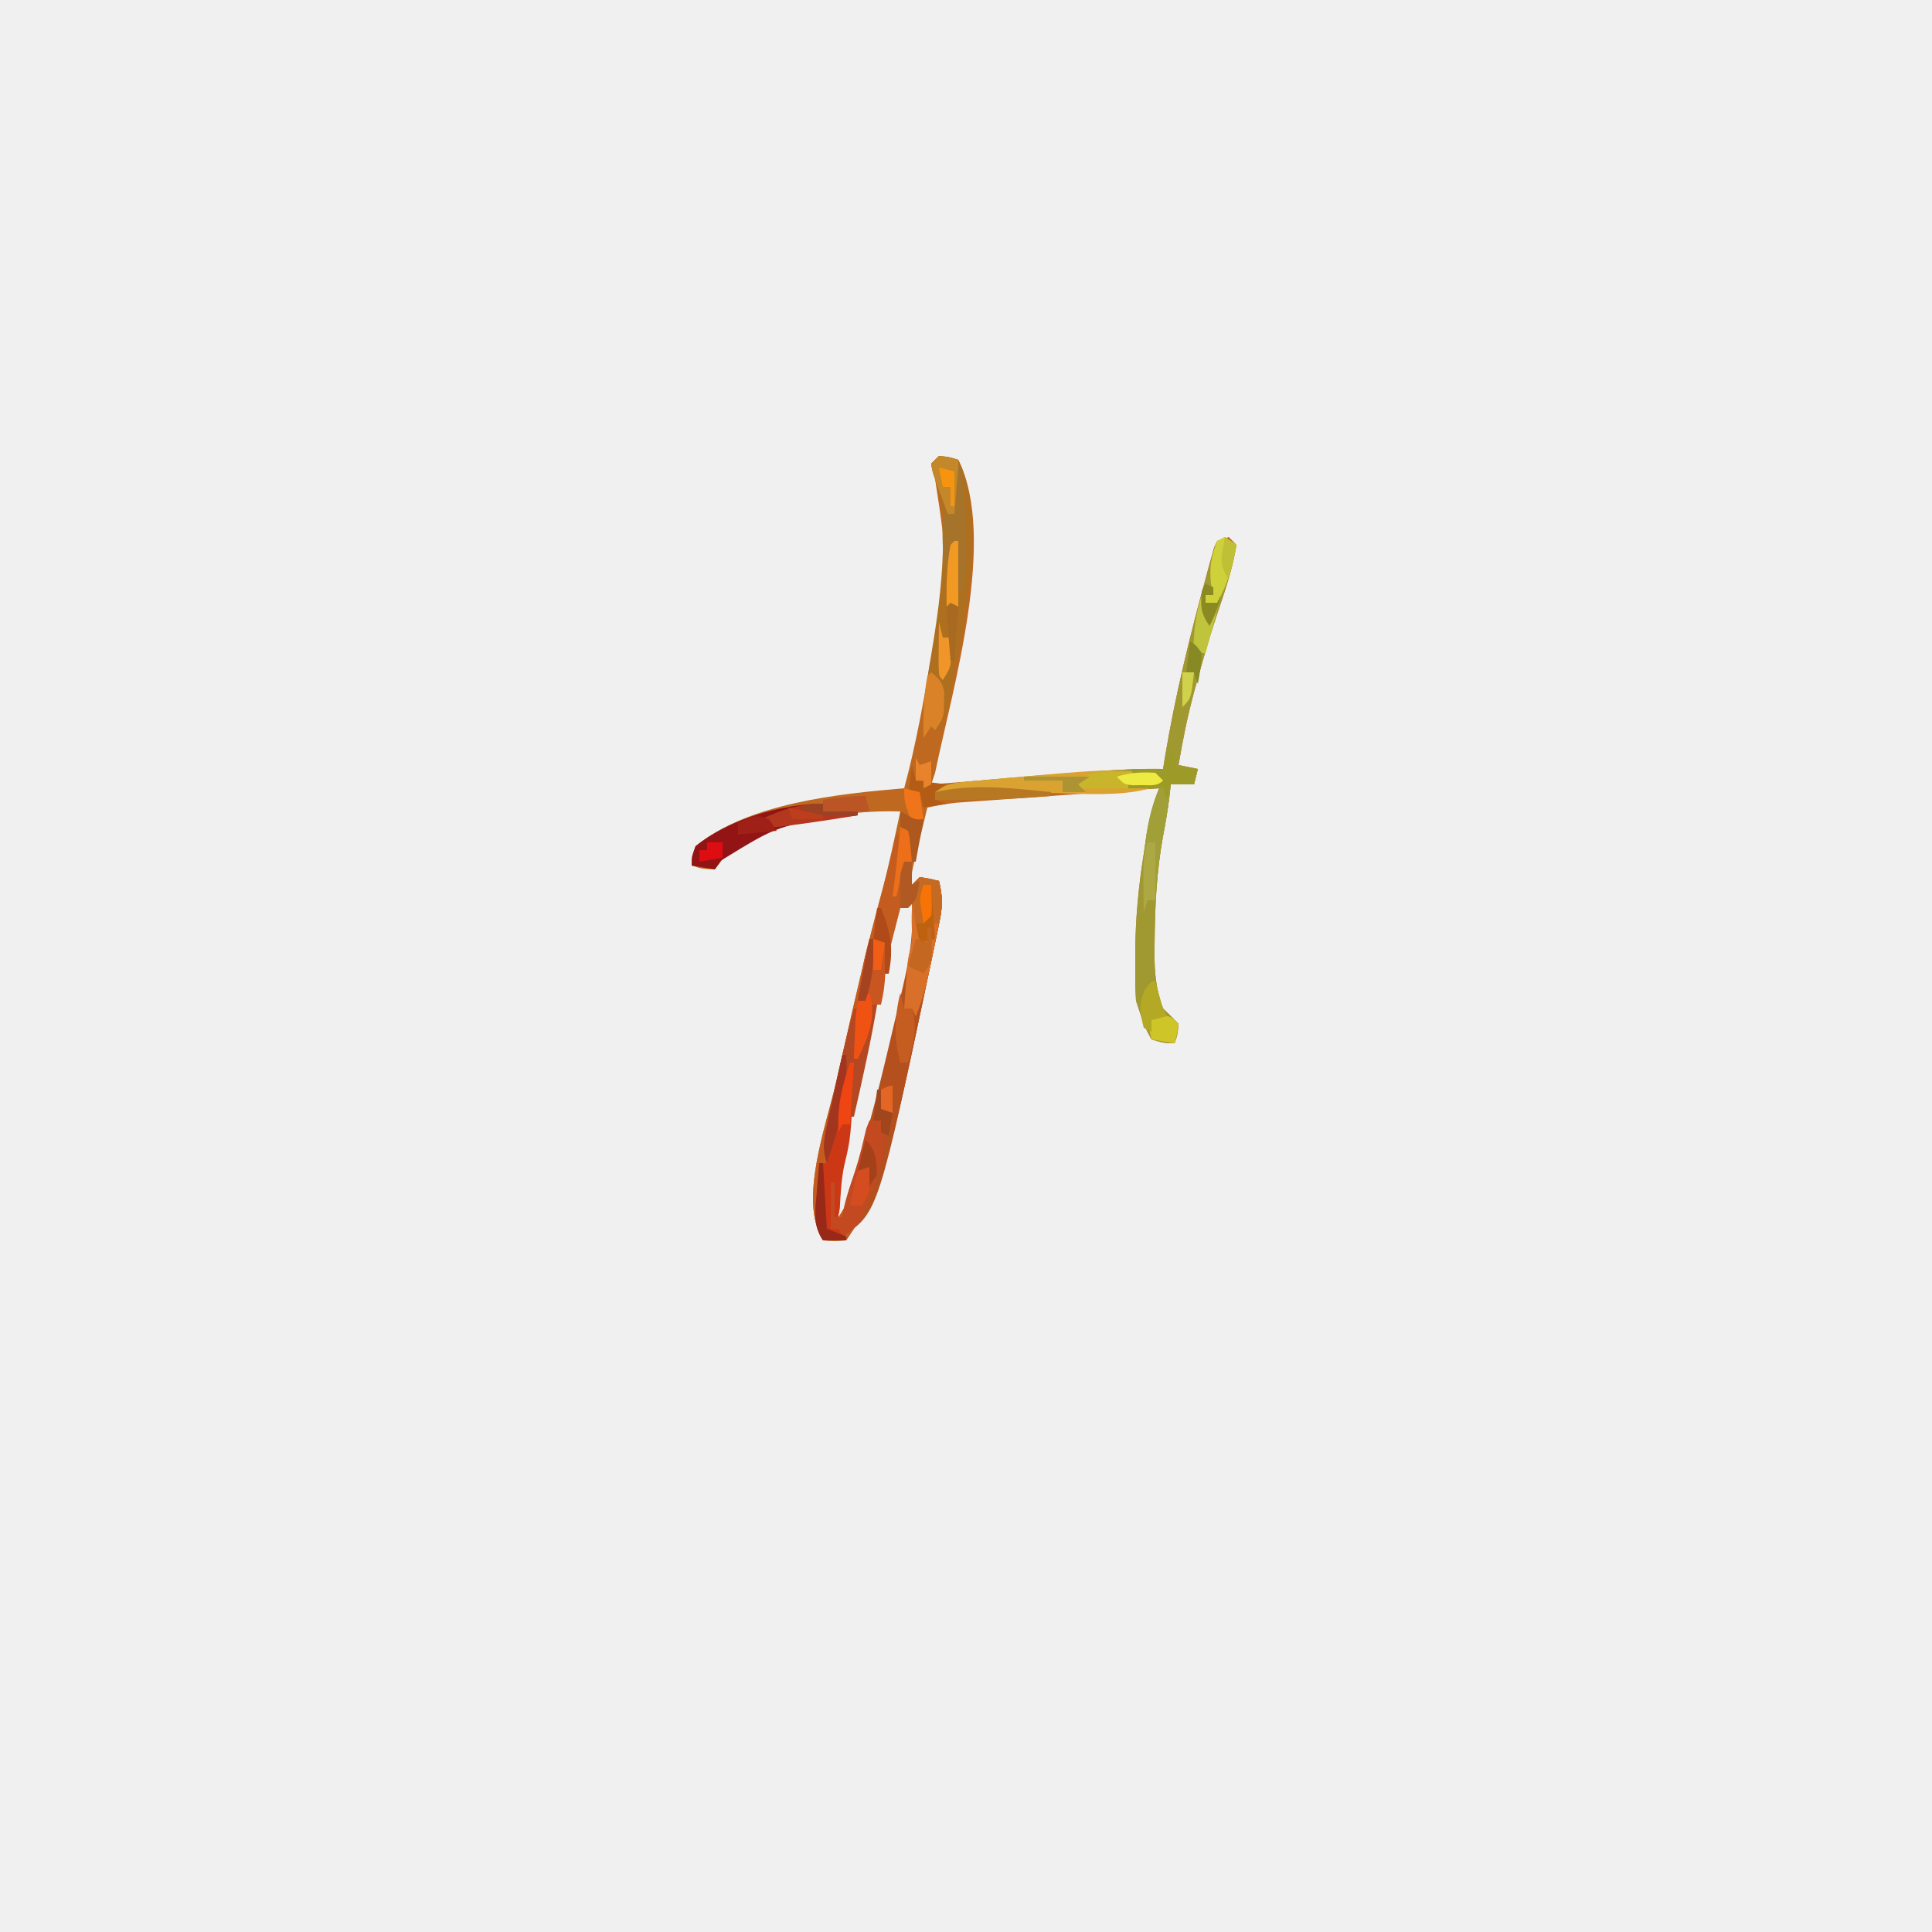
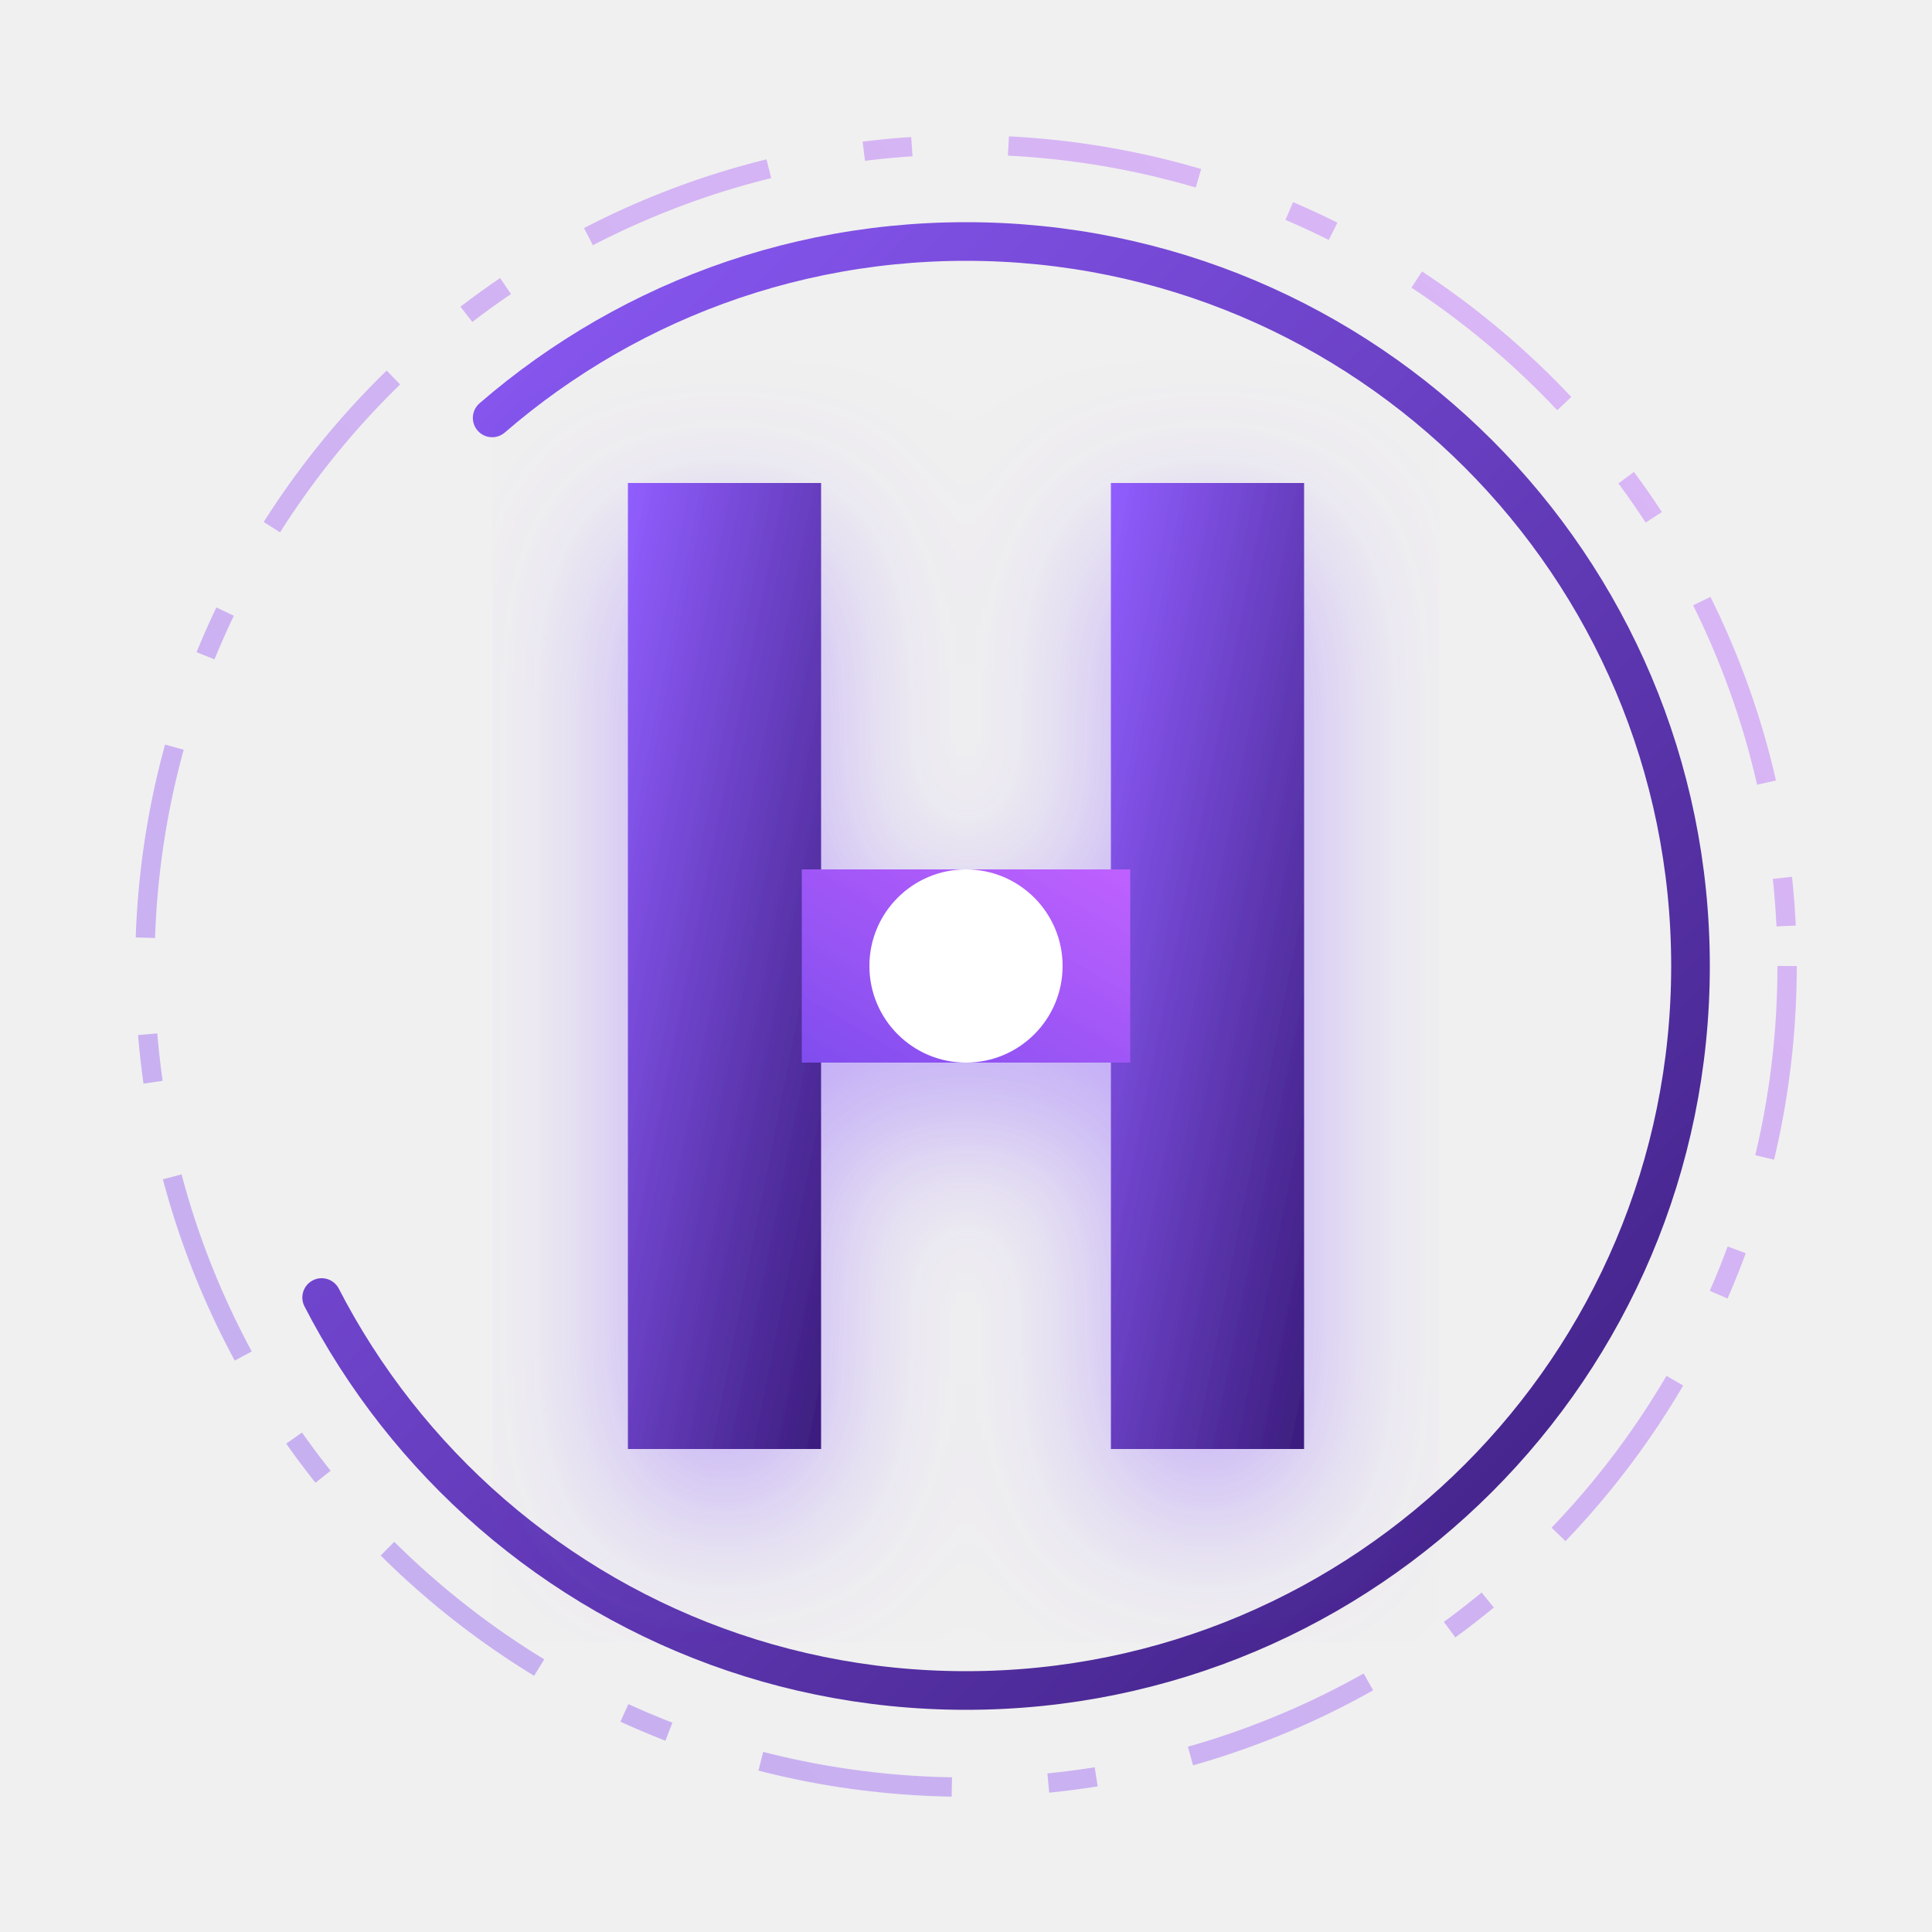
- <svg xmlns="http://www.w3.org/2000/svg" version="1.1" width="500" height="500">
-   <path d="M0 0 C2.562 0.25 2.562 0.25 5 1 C15.182 21.364 3.432 60.534 -1 82 C-1.495 83.485 -1.495 83.485 -2 85 C-1.366 84.95 -0.733 84.9 -0.08 84.848 C6.539 84.325 13.158 83.807 19.777 83.291 C22.245 83.098 24.712 82.904 27.18 82.709 C30.734 82.428 34.289 82.151 37.844 81.875 C38.94 81.788 40.036 81.7 41.165 81.61 C46.798 81.176 52.351 80.905 58 81 C58.159 80.016 58.317 79.033 58.48 78.02 C61.106 62.206 64.89 46.705 69.125 31.25 C69.487 29.882 69.487 29.882 69.857 28.487 C70.092 27.651 70.328 26.815 70.57 25.953 C70.774 25.212 70.978 24.471 71.188 23.708 C71.456 23.144 71.724 22.581 72 22 C72.99 21.67 73.98 21.34 75 21 C75.99 21.99 75.99 21.99 77 23 C76.07 29.099 74.102 34.743 72.106 40.566 C70.136 46.405 68.444 52.308 66.812 58.25 C66.563 59.148 66.313 60.046 66.056 60.971 C64.35 67.263 63.073 73.572 62 80 C63.65 80.33 65.3 80.66 67 81 C66.67 82.32 66.34 83.64 66 85 C64.02 85 62.04 85 60 85 C59.814 86.64 59.814 86.64 59.625 88.312 C59.21 91.677 58.641 94.984 58 98.312 C56.331 107.467 55.891 116.458 55.812 125.75 C55.799 126.65 55.786 127.549 55.773 128.476 C55.766 133.708 56.152 138.084 58 143 C58.722 143.701 59.444 144.403 60.188 145.125 C60.786 145.744 61.384 146.363 62 147 C61.75 149.75 61.75 149.75 61 152 C58.188 151.938 58.188 151.938 55 151 C53.188 147.625 53.188 147.625 52 144 C51.67 143.01 51.34 142.02 51 141 C50.766 137.609 50.81 134.211 50.812 130.812 C50.813 129.825 50.814 128.838 50.815 127.821 C50.885 119.396 51.67 111.317 53 103 C53.168 101.854 53.335 100.708 53.508 99.527 C54.247 94.699 55.135 90.523 57 86 C49.671 86.52 42.342 87.042 35.013 87.569 C30.444 87.897 25.874 88.221 21.305 88.543 C18.891 88.716 16.477 88.889 14.062 89.062 C12.359 89.181 12.359 89.181 10.622 89.302 C9.032 89.418 9.032 89.418 7.41 89.535 C6.02 89.634 6.02 89.634 4.602 89.735 C2.018 89.998 -0.464 90.447 -3 91 C-3.671 93.77 -4.337 96.541 -5 99.312 C-5.191 100.098 -5.382 100.884 -5.578 101.693 C-5.759 102.451 -5.939 103.208 -6.125 103.988 C-6.376 105.033 -6.376 105.033 -6.633 106.099 C-7.095 108.168 -7.095 108.168 -7 111 C-6.34 110.34 -5.68 109.68 -5 109 C-2.375 109.375 -2.375 109.375 0 110 C0.884 113.572 1.012 116.197 0.285 119.797 C0.098 120.739 -0.09 121.681 -0.283 122.651 C-0.499 123.674 -0.715 124.696 -0.938 125.75 C-1.161 126.832 -1.385 127.914 -1.616 129.028 C-14.071 188.107 -14.071 188.107 -24 203 C-27.125 203.188 -27.125 203.188 -30 203 C-36.412 192.781 -29.165 173.301 -26.75 162.605 C-26.168 160.07 -25.585 157.535 -25 155 C-24.699 153.681 -24.398 152.361 -24.098 151.042 C-21.233 138.469 -18.341 125.913 -14.91 113.48 C-13.052 106.373 -11.546 99.18 -10 92 C-23.96 91.563 -40.515 94.613 -53 101 C-54.761 102.605 -54.761 102.605 -56 104.375 C-56.66 105.241 -57.32 106.108 -58 107 C-61.312 106.875 -61.312 106.875 -64 106 C-64 103.812 -64 103.812 -63 101 C-49.312 89.826 -26.044 87.449 -9 86 C-5.951 74.798 -3.971 63.432 -2 52 C-1.671 50.111 -1.671 50.111 -1.336 48.184 C2.233 26.933 2.233 26.933 -1 6 C-1.75 3.688 -1.75 3.688 -2 2 C-1.34 1.34 -0.68 0.68 0 0 Z M-9 113 C-16.188 141.027 -16.188 141.027 -22.672 169.223 C-22.97 170.599 -23.272 171.973 -23.579 173.347 C-25.352 181.338 -26.438 188.807 -26 197 C-22.035 191.052 -20.11 185.29 -18.441 178.422 C-18.211 177.496 -17.981 176.571 -17.743 175.617 C-17.257 173.658 -16.774 171.698 -16.294 169.737 C-15.575 166.8 -14.846 163.864 -14.115 160.93 C-12.717 155.293 -11.349 149.649 -10 144 C-9.687 142.694 -9.687 142.694 -9.368 141.362 C-8.786 138.915 -8.217 136.466 -7.652 134.016 C-7.483 133.303 -7.314 132.591 -7.139 131.858 C-5.602 125.047 -5.449 119.536 -8 113 C-8.33 113 -8.66 113 -9 113 Z " fill="#BE6820" transform="translate(243,118)" />
-   <path d="M0 0 C0.33 0 0.66 0 1 0 C1 3.333 1 6.667 1 10 C1.33 9.01 1.66 8.02 2 7 C2.66 7 3.32 7 4 7 C4 8.98 4 10.96 4 13 C4.66 12.34 5.32 11.68 6 11 C8.625 11.375 8.625 11.375 11 12 C11.884 15.572 12.012 18.197 11.285 21.797 C11.098 22.739 10.91 23.681 10.717 24.651 C10.501 25.674 10.285 26.696 10.062 27.75 C9.839 28.832 9.615 29.914 9.384 31.028 C-3.071 90.107 -3.071 90.107 -13 105 C-16.125 105.188 -16.125 105.188 -19 105 C-25.412 94.781 -18.165 75.301 -15.75 64.605 C-15.168 62.07 -14.585 59.535 -14 57 C-13.699 55.681 -13.398 54.361 -13.098 53.042 C-10.204 40.341 -7.301 27.644 -3.844 15.082 C-2.474 10.077 -1.239 5.039 0 0 Z M2 15 C-5.188 43.027 -5.188 43.027 -11.672 71.223 C-11.97 72.599 -12.272 73.973 -12.579 75.347 C-14.352 83.338 -15.438 90.807 -15 99 C-11.035 93.052 -9.11 87.29 -7.441 80.422 C-7.211 79.496 -6.981 78.571 -6.743 77.617 C-6.257 75.658 -5.774 73.698 -5.294 71.737 C-4.575 68.8 -3.846 65.864 -3.115 62.93 C-1.717 57.293 -0.349 51.649 1 46 C1.313 44.694 1.313 44.694 1.632 43.362 C2.214 40.915 2.783 38.466 3.348 36.016 C3.517 35.303 3.686 34.591 3.861 33.858 C5.398 27.047 5.551 21.536 3 15 C2.67 15 2.34 15 2 15 Z " fill="#C35C1E" transform="translate(232,216)" />
-   <path d="M0 0 C0.99 0.66 1.98 1.32 3 2 C1.958 7.402 0.544 12.485 -1.25 17.688 C-3.466 24.146 -5.379 30.666 -7.188 37.25 C-7.437 38.148 -7.687 39.046 -7.944 39.971 C-9.65 46.263 -10.927 52.572 -12 59 C-10.35 59.33 -8.7 59.66 -7 60 C-7.33 61.32 -7.66 62.64 -8 64 C-9.98 64 -11.96 64 -14 64 C-14.186 65.64 -14.186 65.64 -14.375 67.312 C-14.79 70.677 -15.359 73.984 -16 77.312 C-17.669 86.467 -18.109 95.458 -18.188 104.75 C-18.201 105.65 -18.214 106.549 -18.227 107.476 C-18.234 112.708 -17.848 117.084 -16 122 C-15.278 122.701 -14.556 123.403 -13.812 124.125 C-13.214 124.744 -12.616 125.362 -12 126 C-12.25 128.75 -12.25 128.75 -13 131 C-15.812 130.938 -15.812 130.938 -19 130 C-20.812 126.625 -20.812 126.625 -22 123 C-22.33 122.01 -22.66 121.02 -23 120 C-23.234 116.609 -23.19 113.211 -23.188 109.812 C-23.187 108.825 -23.186 107.838 -23.185 106.821 C-23.115 98.396 -22.33 90.317 -21 82 C-20.749 80.281 -20.749 80.281 -20.492 78.527 C-19.753 73.699 -18.865 69.523 -17 65 C-18.126 65.071 -19.252 65.143 -20.411 65.217 C-32.682 65.953 -44.898 66.122 -57.188 66.062 C-59.028 66.057 -60.868 66.053 -62.709 66.049 C-67.139 66.038 -71.57 66.021 -76 66 C-71.938 63.778 -68.052 63.397 -63.5 63 C-62.645 62.92 -61.79 62.84 -60.909 62.758 C-53.03 62.045 -45.14 61.454 -37.25 60.875 C-36.061 60.787 -34.872 60.7 -33.646 60.609 C-27.748 60.194 -21.913 59.898 -16 60 C-15.841 59.016 -15.683 58.033 -15.52 57.02 C-12.892 41.197 -9.118 25.695 -4.812 10.25 C-4.563 9.338 -4.313 8.427 -4.055 7.487 C-3.817 6.651 -3.578 5.815 -3.332 4.953 C-3.123 4.212 -2.914 3.471 -2.698 2.708 C-2 1 -2 1 0 0 Z " fill="#A09931" transform="translate(317,139)" />
-   <path d="M0 0 C2.475 0.495 2.475 0.495 5 1 C5.884 4.572 6.012 7.197 5.285 10.797 C5.004 12.21 5.004 12.21 4.717 13.651 C4.501 14.674 4.285 15.696 4.062 16.75 C3.839 17.832 3.615 18.914 3.384 20.028 C-10.692 86.795 -10.692 86.795 -20 93 C-20.33 92.34 -20.66 91.68 -21 91 C-21.66 91 -22.32 91 -23 91 C-23 87.04 -23 83.08 -23 79 C-22.67 79 -22.34 79 -22 79 C-22 81.97 -22 84.94 -22 88 C-21.34 88 -20.68 88 -20 88 C-19.897 87.361 -19.794 86.721 -19.688 86.062 C-19.128 83.569 -18.454 81.302 -17.625 78.895 C-12.922 64.912 -9.537 50.495 -6.173 36.142 C-5.811 34.605 -5.446 33.069 -5.077 31.534 C-3.203 23.721 -1.536 16.277 -1.97 8.175 C-2.011 5.181 -1.179 2.727 0 0 Z " fill="#B4501E" transform="translate(238,227)" />
-   <path d="M0 0 C2.562 0.25 2.562 0.25 5 1 C13.171 17.341 5.437 48.979 2 66 C1.376 67.683 0.723 69.357 0 71 C-0.66 70.67 -1.32 70.34 -2 70 C-2.66 70.99 -3.32 71.98 -4 73 C-4.236 65.71 -3.322 58.982 -2.062 51.812 C-0.562 42.856 0.729 34.089 1 25 C1.04 23.925 1.08 22.85 1.121 21.742 C1.24 16.037 0.905 11.379 -1 6 C-1.75 3.688 -1.75 3.688 -2 2 C-1.34 1.34 -0.68 0.68 0 0 Z " fill="#AE6F1F" transform="translate(243,118)" />
-   <path d="M0 0 C1.65 0.33 3.3 0.66 5 1 C6.028 4.94 5.886 7.806 5.074 11.781 C4.854 12.871 4.635 13.96 4.408 15.082 C4.17 16.21 3.933 17.338 3.688 18.5 C3.461 19.628 3.235 20.756 3.002 21.918 C1.995 26.82 0.978 31.387 -1 36 C-1.33 35.34 -1.66 34.68 -2 34 C-2.66 34 -3.32 34 -4 34 C-3.858 31.916 -3.712 29.833 -3.562 27.75 C-3.481 26.59 -3.4 25.43 -3.316 24.234 C-3 21 -3 21 -2.461 18.914 C-1.863 16.433 -1.98 14.172 -2.062 11.625 C-2.114 7.34 -1.725 3.989 0 0 Z " fill="#D8702A" transform="translate(238,227)" />
-   <path d="M0 0 C0 0.66 0 1.32 0 2 C2.97 2 5.94 2 9 2 C9 2.33 9 2.66 9 3 C8.224 3.098 7.448 3.196 6.648 3.297 C-11.437 5.479 -11.437 5.479 -26.375 14.688 C-26.911 15.451 -27.448 16.214 -28 17 C-29.98 16.67 -31.96 16.34 -34 16 C-34 13.812 -34 13.812 -33 11 C-24.605 4.147 -10.749 0 0 0 Z " fill="#921414" transform="translate(213,208)" />
-   <path d="M0 0 C0.33 0 0.66 0 1 0 C0.248 19.279 0.248 19.279 -1.531 26.723 C-2.274 30.332 -2.445 33.978 -2.656 37.652 C-3 40 -3 40 -5 43 C-3.515 42.505 -3.515 42.505 -2 42 C-1.67 43.32 -1.34 44.64 -1 46 C-2.98 46 -4.96 46 -7 46 C-9.673 42.123 -9.019 38.207 -8.625 33.75 C-8.568 33.005 -8.512 32.26 -8.453 31.492 C-8.312 29.661 -8.157 27.83 -8 26 C-7.34 26 -6.68 26 -6 26 C-4.422 19.079 -3.03 12.129 -1.684 5.16 C-1 2 -1 2 0 0 Z " fill="#CC3715" transform="translate(220,275)" />
-   <path d="M0 0 C0.66 0.66 1.32 1.32 2 2 C-3.028 7.028 -21.737 5.18 -28.605 5.195 C-32.133 5.189 -35.66 5.159 -39.188 5.125 C-41.028 5.115 -42.868 5.106 -44.709 5.098 C-49.139 5.076 -53.57 5.042 -58 5 C-55.235 3.472 -53.008 2.702 -49.867 2.402 C-48.672 2.284 -48.672 2.284 -47.452 2.164 C-46.602 2.089 -45.751 2.014 -44.875 1.938 C-43.988 1.855 -43.102 1.773 -42.188 1.688 C-12.742 -0.959 -12.742 -0.959 0 0 Z " fill="#D9A231" transform="translate(299,200)" />
-   <path d="M0 0 C0.33 0 0.66 0 1 0 C1 1.65 1 3.3 1 5 C2.98 5 4.96 5 7 5 C6.67 6.32 6.34 7.64 6 9 C4.02 9 2.04 9 0 9 C-0.124 10.093 -0.247 11.186 -0.375 12.312 C-0.79 15.677 -1.359 18.984 -2 22.312 C-3.04 27.852 -3.587 33.382 -4 39 C-4.66 39 -5.32 39 -6 39 C-6.33 39.99 -6.66 40.98 -7 42 C-7.269 31.045 -7.405 20.255 -3 10 C-5.64 10 -8.28 10 -11 10 C-11 9.67 -11 9.34 -11 9 C-8.36 8.67 -5.72 8.34 -3 8 C-5.31 7.34 -7.62 6.68 -10 6 C-10 5.67 -10 5.34 -10 5 C-7.36 5 -4.72 5 -2 5 C-1.34 3.35 -0.68 1.7 0 0 Z " fill="#A19F38" transform="translate(303,194)" />
-   <path d="M0 0 C2.48 6.614 -0.433 14.059 -2.812 20.312 C-3.061 21.014 -3.309 21.716 -3.564 22.439 C-5.041 26.381 -6.28 28.894 -10 31 C-10.33 30.34 -10.66 29.68 -11 29 C-11.66 29 -12.32 29 -13 29 C-13 25.04 -13 21.08 -13 17 C-12.67 17 -12.34 17 -12 17 C-12 19.97 -12 22.94 -12 26 C-11.34 26 -10.68 26 -10 26 C-9.897 25.361 -9.794 24.721 -9.688 24.062 C-8.953 20.789 -7.918 17.721 -6.82 14.555 C-5.62 10.818 -4.735 7.008 -3.844 3.188 C-3.565 2.466 -3.287 1.744 -3 1 C-2.01 0.67 -1.02 0.34 0 0 Z " fill="#C34921" transform="translate(228,289)" />
-   <path d="M0 0 C0.66 0 1.32 0 2 0 C0.368 9.748 -1.816 19.364 -4 29 C-4.33 29 -4.66 29 -5 29 C-5 25.04 -5 21.08 -5 17 C-5.266 18.23 -5.531 19.46 -5.805 20.727 C-6.161 22.359 -6.518 23.992 -6.875 25.625 C-7.049 26.433 -7.223 27.241 -7.402 28.074 C-8.371 32.486 -9.47 36.741 -11 41 C-12.127 37.605 -11.857 35.254 -11.109 31.781 C-10.896 30.771 -10.682 29.761 -10.462 28.721 C-10.227 27.658 -9.992 26.595 -9.75 25.5 C-9.518 24.422 -9.287 23.343 -9.048 22.232 C-7.507 15.119 -5.896 8.028 -4 1 C-3.67 1 -3.34 1 -3 1 C-3 4.96 -3 8.92 -3 13 C-1.417 8.674 -0.549 4.571 0 0 Z " fill="#B44822" transform="translate(225,260)" />
-   <path d="M0 0 C1.32 0.33 2.64 0.66 4 1 C4.027 2.729 4.047 4.458 4.062 6.188 C4.074 7.15 4.086 8.113 4.098 9.105 C4.005 11.856 3.621 14.325 3 17 C2.01 17 1.02 17 0 17 C0.062 18.011 0.124 19.021 0.188 20.062 C-0.026 24.555 -1.046 27.011 -3 31 C-3.33 31 -3.66 31 -4 31 C-3.652 20.302 -2.909 10.354 0 0 Z " fill="#C95520" transform="translate(225,243)" />
-   <path d="M0 0 C2.625 0.375 2.625 0.375 5 1 C5.054 3.291 5.093 5.583 5.125 7.875 C5.148 9.151 5.171 10.427 5.195 11.742 C5 15 5 15 3 17 C2.352 15.251 1.706 13.501 1.062 11.75 C0.703 10.775 0.343 9.801 -0.027 8.797 C-1.738 3.877 -1.738 3.877 -2 2 C-1.34 1.34 -0.68 0.68 0 0 Z " fill="#C28829" transform="translate(243,118)" />
-   <path d="M0 0 C0.33 0 0.66 0 1 0 C2.4 22.801 2.4 22.801 1 32 C0.67 32 0.34 32 0 32 C-0.33 28.04 -0.66 24.08 -1 20 C-1.33 22.31 -1.66 24.62 -2 27 C-2.33 27 -2.66 27 -3 27 C-4.323 22.039 -4.089 17.089 -4 12 C-3.01 12 -2.02 12 -1 12 C-0.67 8.04 -0.34 4.08 0 0 Z " fill="#A6732B" transform="translate(248,121)" />
-   <path d="M0 0 C0.728 -0.008 1.457 -0.015 2.207 -0.023 C7.622 -0.003 7.622 -0.003 9.875 2.25 C7.242 4.883 0.723 4.253 -2.77 4.312 C-6.222 4.312 -9.673 4.294 -13.125 4.25 C-10.584 -0.831 -4.993 -0.054 0 0 Z " fill="#C8B52B" transform="translate(291.125,199.75)" />
-   <path d="M0 0 C0.33 0 0.66 0 1 0 C1 1.65 1 3.3 1 5 C2.98 5 4.96 5 7 5 C6.67 6.32 6.34 7.64 6 9 C4.02 9 2.04 9 0 9 C-0.33 10.32 -0.66 11.64 -1 13 C-1.33 12.01 -1.66 11.02 -2 10 C-4.97 10 -7.94 10 -11 10 C-11 9.67 -11 9.34 -11 9 C-8.36 8.67 -5.72 8.34 -3 8 C-5.31 7.34 -7.62 6.68 -10 6 C-10 5.67 -10 5.34 -10 5 C-7.36 5 -4.72 5 -2 5 C-1.34 3.35 -0.68 1.7 0 0 Z " fill="#9C9B27" transform="translate(303,194)" />
-   <path d="M0 0 C0.99 0.66 1.98 1.32 3 2 C1.971 7.446 0.754 12.118 -2 17 C-2.99 17 -3.98 17 -5 17 C-5 16.34 -5 15.68 -5 15 C-4.34 15 -3.68 15 -3 15 C-3.206 13.989 -3.413 12.979 -3.625 11.938 C-4.03 7.686 -3.508 4.969 -2 1 C-1.34 0.67 -0.68 0.34 0 0 Z " fill="#CED13A" transform="translate(317,139)" />
-   <path d="M0 0 C0 0.66 0 1.32 0 2 C2.97 2 5.94 2 9 2 C9 2.33 9 2.66 9 3 C2.784 4.003 -3.437 4.99 -9.688 5.75 C-10.869 5.897 -10.869 5.897 -12.074 6.047 C-14 6 -14 6 -16 4 C-10.624 1.527 -6.004 0 0 0 Z " fill="#B3361F" transform="translate(213,208)" />
-   <path d="M0 0 C0.66 0.33 1.32 0.66 2 1 C2 1.66 2 2.32 2 3 C1.34 3 0.68 3 0 3 C0 3.66 0 4.32 0 5 C0.99 5 1.98 5 3 5 C3.33 4.34 3.66 3.68 4 3 C3.199 6.265 2.325 9.507 1.438 12.75 C1.168 13.735 0.899 14.72 0.621 15.734 C0.416 16.482 0.211 17.23 0 18 C-0.66 18 -1.32 18 -2 18 C-2.33 18.66 -2.66 19.32 -3 20 C-3.416 12.752 -2.442 6.831 0 0 Z " fill="#C0C33C" transform="translate(312,151)" />
-   <path d="M0 0 C0 0.33 0 0.66 0 1 C-10.034 1.878 -19.936 2.118 -30 2 C-30 1.34 -30 0.68 -30 0 C-20.253 -2.262 -9.858 -0.995 0 0 Z " fill="#B77723" transform="translate(272,205)" />
-   <path d="M0 0 C2.022 1.664 2.921 2.53 3.363 5.156 C3.347 5.93 3.33 6.703 3.312 7.5 C3.309 8.273 3.305 9.047 3.301 9.844 C3 12 3 12 1 15 C0.67 14.67 0.34 14.34 0 14 C-0.66 14.99 -1.32 15.98 -2 17 C-2.111 11.553 -2.006 6.364 -1 1 C-0.67 0.67 -0.34 0.34 0 0 Z " fill="#DA8228" transform="translate(241,174)" />
-   <path d="M0 0 C1.65 0.33 3.3 0.66 5 1 C6.054 4.982 5.841 7.982 5 12 C4.34 12 3.68 12 3 12 C3 8.7 3 5.4 3 2 C2.34 2 1.68 2 1 2 C1 5.3 1 8.6 1 12 C0.34 12 -0.32 12 -1 12 C-2.117 7.31 -1.806 4.462 0 0 Z " fill="#C56A23" transform="translate(238,227)" />
-   <path d="M0 0 C0.33 1.32 0.66 2.64 1 4 C1.66 4 2.32 4 3 4 C4.598 8.953 3.283 13.133 2 18 C1.34 18 0.68 18 0 18 C-1.674 12.141 -1.52 5.89 0 0 Z " fill="#C55D21" transform="translate(233,257)" />
-   <path d="M0 0 C0.33 0 0.66 0 1 0 C1.576 9.604 -0.846 18.977 -4 28 C-5.205 24.47 -4.791 21.97 -4.004 18.359 C-3.775 17.289 -3.546 16.22 -3.311 15.117 C-3.064 14.006 -2.817 12.895 -2.562 11.75 C-2.32 10.623 -2.077 9.497 -1.826 8.336 C-1.225 5.555 -0.616 2.777 0 0 Z " fill="#A2351E" transform="translate(218,273)" />
-   <path d="M0 0 C0.66 0 1.32 0 2 0 C2 4.95 2 9.9 2 15 C1.34 15 0.68 15 0 15 C-0.33 15.99 -0.66 16.98 -1 18 C-1.027 15.562 -1.047 13.125 -1.062 10.688 C-1.071 9.997 -1.079 9.307 -1.088 8.596 C-1.103 5.452 -1.002 3.006 0 0 Z " fill="#ACA843" transform="translate(297,218)" />
-   <path d="M0 0 C2.562 0.188 2.562 0.188 4.562 2.188 C4.188 4.812 4.188 4.812 3.562 7.188 C0.593 6.692 0.593 6.692 -2.438 6.188 C-2.82 4.531 -3.151 2.863 -3.438 1.188 C-2.438 0.188 -2.438 0.188 0 0 Z " fill="#CEC528" transform="translate(300.4375,262.8125)" />
-   <path d="M0 0 C0.33 0 0.66 0 1 0 C1 5.61 1 11.22 1 17 C0.01 17 -0.98 17 -2 17 C-2.111 11.553 -2.006 6.364 -1 1 C-0.67 0.67 -0.34 0.34 0 0 Z " fill="#F09923" transform="translate(247,140)" />
-   <path d="M0 0 C2.037 6.112 -0.4 11.461 -3 17 C-3.33 17 -3.66 17 -4 17 C-3.913 14.54 -3.806 12.084 -3.688 9.625 C-3.665 8.926 -3.642 8.228 -3.619 7.508 C-3.512 5.477 -3.512 5.477 -3 2 C-2.01 1.34 -1.02 0.68 0 0 Z " fill="#F05213" transform="translate(225,257)" />
-   <path d="M0 0 C0.66 0 1.32 0 2 0 C2.33 4.62 2.66 9.24 3 14 C1.68 14.33 0.36 14.66 -1 15 C-1.33 13.35 -1.66 11.7 -2 10 C-1.34 10 -0.68 10 0 10 C-0.186 8.907 -0.371 7.814 -0.562 6.688 C-1 3 -1 3 0 0 Z " fill="#BE6210" transform="translate(239,229)" />
-   <path d="M0 0 C0.99 0 1.98 0 3 0 C3 2.97 3 5.94 3 9 C2.34 9 1.68 9 1 9 C0.34 11.97 -0.32 14.94 -1 18 C-1.33 18 -1.66 18 -2 18 C-1.856 16.886 -1.711 15.773 -1.562 14.625 C-0.952 9.759 -0.47 4.882 0 0 Z " fill="#ED6F19" transform="translate(233,214)" />
-   <path d="M0 0 C0.33 1.32 0.66 2.64 1 4 C3.64 4.33 6.28 4.66 9 5 C8.01 5.66 7.02 6.32 6 7 C6 7.66 6 8.32 6 9 C6.99 9.33 7.98 9.66 9 10 C7.02 10.33 5.04 10.66 3 11 C2.67 9.68 2.34 8.36 2 7 C1.01 7.33 0.02 7.66 -1 8 C-0.67 5.36 -0.34 2.72 0 0 Z " fill="#B35C15" transform="translate(236,198)" />
-   <path d="M0 0 C0.33 0 0.66 0 1 0 C0.67 5.28 0.34 10.56 0 16 C-0.66 16 -1.32 16 -2 16 C-2.33 16.66 -2.66 17.32 -3 18 C-3.365 11.427 -2.136 6.205 0 0 Z " fill="#EE4512" transform="translate(220,275)" />
-   <path d="M0 0 C0.33 0 0.66 0 1 0 C1.054 1.437 1.093 2.875 1.125 4.312 C1.148 5.113 1.171 5.914 1.195 6.738 C1 9 1 9 -1 12 C-2.32 11.34 -3.64 10.68 -5 10 C-4.34 7.69 -3.68 5.38 -3 3 C-2.01 3.33 -1.02 3.66 0 4 C0 2.68 0 1.36 0 0 Z " fill="#C46721" transform="translate(240,240)" />
-   <path d="M0 0 C0.33 0 0.66 0 1 0 C1.309 1.114 1.619 2.228 1.938 3.375 C2.823 6.795 2.823 6.795 4 9 C2.68 9.33 1.36 9.66 0 10 C0 10.99 0 11.98 0 13 C-0.66 12.67 -1.32 12.34 -2 12 C-2.995 8.02 -3.388 5.828 -1.625 2.062 C-1.089 1.382 -0.552 0.701 0 0 Z " fill="#B4A925" transform="translate(298,254)" />
-   <path d="M0 0 C0.33 1.32 0.66 2.64 1 4 C-2.96 4 -6.92 4 -11 4 C-11 3.01 -11 2.02 -11 1 C-7.265 0.425 -3.787 0 0 0 Z " fill="#BB5525" transform="translate(224,206)" />
-   <path d="M0 0 C0.33 0 0.66 0 1 0 C1.33 5.61 1.66 11.22 2 17 C4.475 17.99 4.475 17.99 7 19 C7 19.33 7 19.66 7 20 C5.02 20 3.04 20 1 20 C-1.673 16.123 -1.019 12.207 -0.625 7.75 C-0.568 7.005 -0.512 6.26 -0.453 5.492 C-0.312 3.661 -0.157 1.83 0 0 Z " fill="#982918" transform="translate(212,301)" />
-   <path d="M0 0 C0.66 0 1.32 0 2 0 C2.25 6.625 2.25 6.625 0 10 C-0.99 10 -1.98 10 -3 10 C-2.692 8.52 -2.378 7.041 -2.062 5.562 C-1.888 4.739 -1.714 3.915 -1.535 3.066 C-1 1 -1 1 0 0 Z " fill="#D34D21" transform="translate(223,302)" />
-   <path d="M0 0 C0.66 0 1.32 0 2 0 C2 1.98 2 3.96 2 6 C2.66 5.67 3.32 5.34 4 5 C3.25 9.75 3.25 9.75 1 12 C0.34 12 -0.32 12 -1 12 C-1.027 10.563 -1.046 9.125 -1.062 7.688 C-1.074 6.887 -1.086 6.086 -1.098 5.262 C-1 3 -1 3 0 0 Z " fill="#B15923" transform="translate(234,223)" />
-   <path d="M0 0 C0.33 1.32 0.66 2.64 1 4 C1.66 4 2.32 4 3 4 C3.286 11.429 3.286 11.429 1 15 C0 14 0 14 -0.098 10.84 C-0.08 8.908 -0.08 8.908 -0.062 6.938 C-0.053 5.647 -0.044 4.357 -0.035 3.027 C-0.024 2.028 -0.012 1.029 0 0 Z " fill="#F09529" transform="translate(243,161)" />
-   <path d="M0 0 C0.66 0.99 1.32 1.98 2 3 C-1.3 3.33 -4.6 3.66 -8 4 C-8 3.01 -8 2.02 -8 1 C-3.375 -1.125 -3.375 -1.125 0 0 Z " fill="#9F2016" transform="translate(199,212)" />
-   <path d="M0 0 C5.61 0 11.22 0 17 0 C16.01 0.66 15.02 1.32 14 2 C14.66 2.66 15.32 3.32 16 4 C14.02 4 12.04 4 10 4 C10 3.01 10 2.02 10 1 C6.7 1 3.4 1 0 1 C0 0.67 0 0.34 0 0 Z " fill="#AD9333" transform="translate(265,201)" />
-   <path d="M0 0 C0.33 0 0.66 0 1 0 C1.236 5.778 0.868 10.513 -1 16 C-1.66 16 -2.32 16 -3 16 C-2.688 14.271 -2.375 12.542 -2.062 10.812 C-1.888 9.85 -1.714 8.887 -1.535 7.895 C-1.048 5.258 -0.533 2.628 0 0 Z " fill="#A54320" transform="translate(225,243)" />
-   <path d="M0 0 C0.33 0 0.66 0 1 0 C3.527 6.166 4.313 10.436 3 17 C2.67 17 2.34 17 2 17 C2 14.36 2 11.72 2 9 C1.01 8.67 0.02 8.34 -1 8 C-0.67 5.36 -0.34 2.72 0 0 Z " fill="#B14A19" transform="translate(227,235)" />
-   <path d="M0 0 C1.32 0.33 2.64 0.66 4 1 C4.33 3.31 4.66 5.62 5 8 C4.01 8.33 3.02 8.66 2 9 C0 3.375 0 3.375 0 0 Z " fill="#F0741A" transform="translate(234,204)" />
-   <path d="M0 0 C0.619 0.33 1.238 0.66 1.875 1 C3.91 2.142 3.91 2.142 6 2 C5.34 5.63 4.68 9.26 4 13 C3.67 13 3.34 13 3 13 C2.805 10.949 2.609 8.898 2.414 6.848 C2.277 6.238 2.141 5.628 2 5 C1.34 4.67 0.68 4.34 0 4 C0 2.68 0 1.36 0 0 Z " fill="#AC581E" transform="translate(233,210)" />
-   <path d="M0 0 C0.66 0.66 1.32 1.32 2 2 C0.411 3.589 -1.248 3.17 -3.438 3.188 C-4.642 3.209 -4.642 3.209 -5.871 3.23 C-8 3 -8 3 -10 1 C-6.614 -0.042 -3.533 -0.23 0 0 Z " fill="#EDEA41" transform="translate(299,200)" />
-   <path d="M0 0 C2.809 2.809 2.727 5.111 3 9 C2.01 10.485 2.01 10.485 1 12 C1 10.35 1 8.7 1 7 C0.01 7.33 -0.98 7.66 -2 8 C-1.34 5.36 -0.68 2.72 0 0 Z " fill="#A5411A" transform="translate(224,295)" />
-   <path d="M0 0 C0.33 0 0.66 0 1 0 C1 1.65 1 3.3 1 5 C1.99 5.33 2.98 5.66 4 6 C3.67 7.98 3.34 9.96 3 12 C2.34 11.67 1.68 11.34 1 11 C1 10.01 1 9.02 1 8 C0.34 8 -0.32 8 -1 8 C-0.67 5.36 -0.34 2.72 0 0 Z " fill="#A0451C" transform="translate(227,282)" />
-   <path d="M0 0 C0.66 0.33 1.32 0.66 2 1 C2 1.66 2 2.32 2 3 C1.34 3 0.68 3 0 3 C0 3.66 0 4.32 0 5 C0.99 5 1.98 5 3 5 C3.33 4.34 3.66 3.68 4 3 C3.372 5.929 2.414 8.361 1 11 C-1.304 7.543 -1.259 6.051 -1 2 C-0.67 1.34 -0.34 0.68 0 0 Z " fill="#8A8922" transform="translate(312,151)" />
-   <path d="M0 0 C1.485 0.99 1.485 0.99 3 2 C2.34 4.97 1.68 7.94 1 11 C-1.786 6.82 -0.796 4.853 0 0 Z " fill="#BFC036" transform="translate(317,139)" />
-   <path d="M0 0 C1.32 0 2.64 0 4 0 C4 1.32 4 2.64 4 4 C2.02 4.33 0.04 4.66 -2 5 C-2 4.01 -2 3.02 -2 2 C-1.34 2 -0.68 2 0 2 C0 1.34 0 0.68 0 0 Z " fill="#DE0D12" transform="translate(183,218)" />
-   <path d="M0 0 C0.66 0.33 1.32 0.66 2 1 C1.67 5.62 1.34 10.24 1 15 C0.67 15 0.34 15 0 15 C-0.194 12.688 -0.38 10.375 -0.562 8.062 C-0.719 6.131 -0.719 6.131 -0.879 4.16 C-0.919 3.117 -0.959 2.074 -1 1 C-0.67 0.67 -0.34 0.34 0 0 Z " fill="#A86A21" transform="translate(246,156)" />
-   <path d="M0 0 C0.33 0.66 0.66 1.32 1 2 C1.99 1.67 2.98 1.34 4 1 C4 2.98 4 4.96 4 7 C3.01 7.495 3.01 7.495 2 8 C2 7.34 2 6.68 2 6 C1.34 6 0.68 6 0 6 C0 4.02 0 2.04 0 0 Z " fill="#E8832C" transform="translate(237,196)" />
-   <path d="M0 0 C1.562 1 1.562 1 3 3 C2.967 5.766 2.494 8.26 2 11 C1.67 10.01 1.34 9.02 1 8 C0.34 8 -0.32 8 -1 8 C-0.67 5.36 -0.34 2.72 0 0 Z " fill="#878924" transform="translate(308,166)" />
-   <path d="M0 0 C0.99 0 1.98 0 3 0 C2.25 6.75 2.25 6.75 0 9 C0 6.03 0 3.06 0 0 Z " fill="#D1D24B" transform="translate(306,174)" />
-   <path d="M0 0 C1.32 0.33 2.64 0.66 4 1 C4 3.97 4 6.94 4 10 C3.67 10 3.34 10 3 10 C3 8.35 3 6.7 3 5 C2.34 5 1.68 5 1 5 C0.67 3.35 0.34 1.7 0 0 Z " fill="#F7940F" transform="translate(243,121)" />
-   <path d="M0 0 C0 0.66 0 1.32 0 2 C2.97 2 5.94 2 9 2 C9 2.33 9 2.66 9 3 C7.25 3.054 5.5 3.093 3.75 3.125 C2.775 3.148 1.801 3.171 0.797 3.195 C-2.02 2.999 -3.609 2.446 -6 1 C-3 0 -3 0 0 0 Z " fill="#9B4224" transform="translate(213,208)" />
-   <path d="M0 0 C0.99 0.33 1.98 0.66 3 1 C2.67 3.31 2.34 5.62 2 8 C1.34 8 0.68 8 0 8 C0 5.36 0 2.72 0 0 Z " fill="#F05D15" transform="translate(226,243)" />
-   <path d="M0 0 C0.66 0 1.32 0 2 0 C2.195 6.055 2.195 6.055 2 8 C1.34 8.66 0.68 9.32 0 10 C-1.125 3.375 -1.125 3.375 0 0 Z " fill="#F87305" transform="translate(239,229)" />
-   <path d="M0 0 C4.455 0.99 4.455 0.99 9 2 C9 2.33 9 2.66 9 3 C6.36 3 3.72 3 1 3 C0.67 2.01 0.34 1.02 0 0 Z " fill="#BC3E1C" transform="translate(204,209)" />
-   <path d="M0 0 C0 2.31 0 4.62 0 7 C-0.99 6.67 -1.98 6.34 -3 6 C-3 4.35 -3 2.7 -3 1 C-1 0 -1 0 0 0 Z " fill="#E36625" transform="translate(231,281)" />
+ <svg xmlns="http://www.w3.org/2000/svg" viewBox="0 0 200 200" width="100%" height="100%">
+   <defs>
+     <linearGradient id="purpleGrad" x1="0%" y1="0%" x2="100%" y2="100%">
+       <stop offset="0%" stop-color="#915eff" />
+       <stop offset="100%" stop-color="#3b1d7d" />
+     </linearGradient>
+     <linearGradient id="glowGrad" x1="100%" y1="0%" x2="0%" y2="100%">
+       <stop offset="0%" stop-color="#bf61ff" />
+       <stop offset="100%" stop-color="#804dee" />
+     </linearGradient>
+     <filter id="shadow" x="-20%" y="-20%" width="140%" height="140%">
+       <feDropShadow dx="0" dy="6" stdDeviation="8" flood-color="#915eff" flood-opacity="0.5" />
+     </filter>
+   </defs>
+   <circle cx="100" cy="100" r="85" fill="none" stroke="url(#glowGrad)" stroke-width="2" stroke-dasharray="20 10 5 10" opacity="0.4" />
+   <circle cx="100" cy="100" r="75" fill="none" stroke="url(#purpleGrad)" stroke-width="4" stroke-linecap="round" stroke-dasharray="200 100" />
+   <g filter="url(#shadow)">
+     <path d="M 65 50 L 85 50 L 85 150 L 65 150 Z" fill="url(#purpleGrad)" rx="5" />
+     <path d="M 115 50 L 135 50 L 135 150 L 115 150 Z" fill="url(#purpleGrad)" rx="5" />
+     <path d="M 83 90 L 117 90 L 117 110 L 83 110 Z" fill="url(#glowGrad)" />
+     <circle cx="100" cy="100" r="10" fill="#ffffff" />
+   </g>
</svg>
